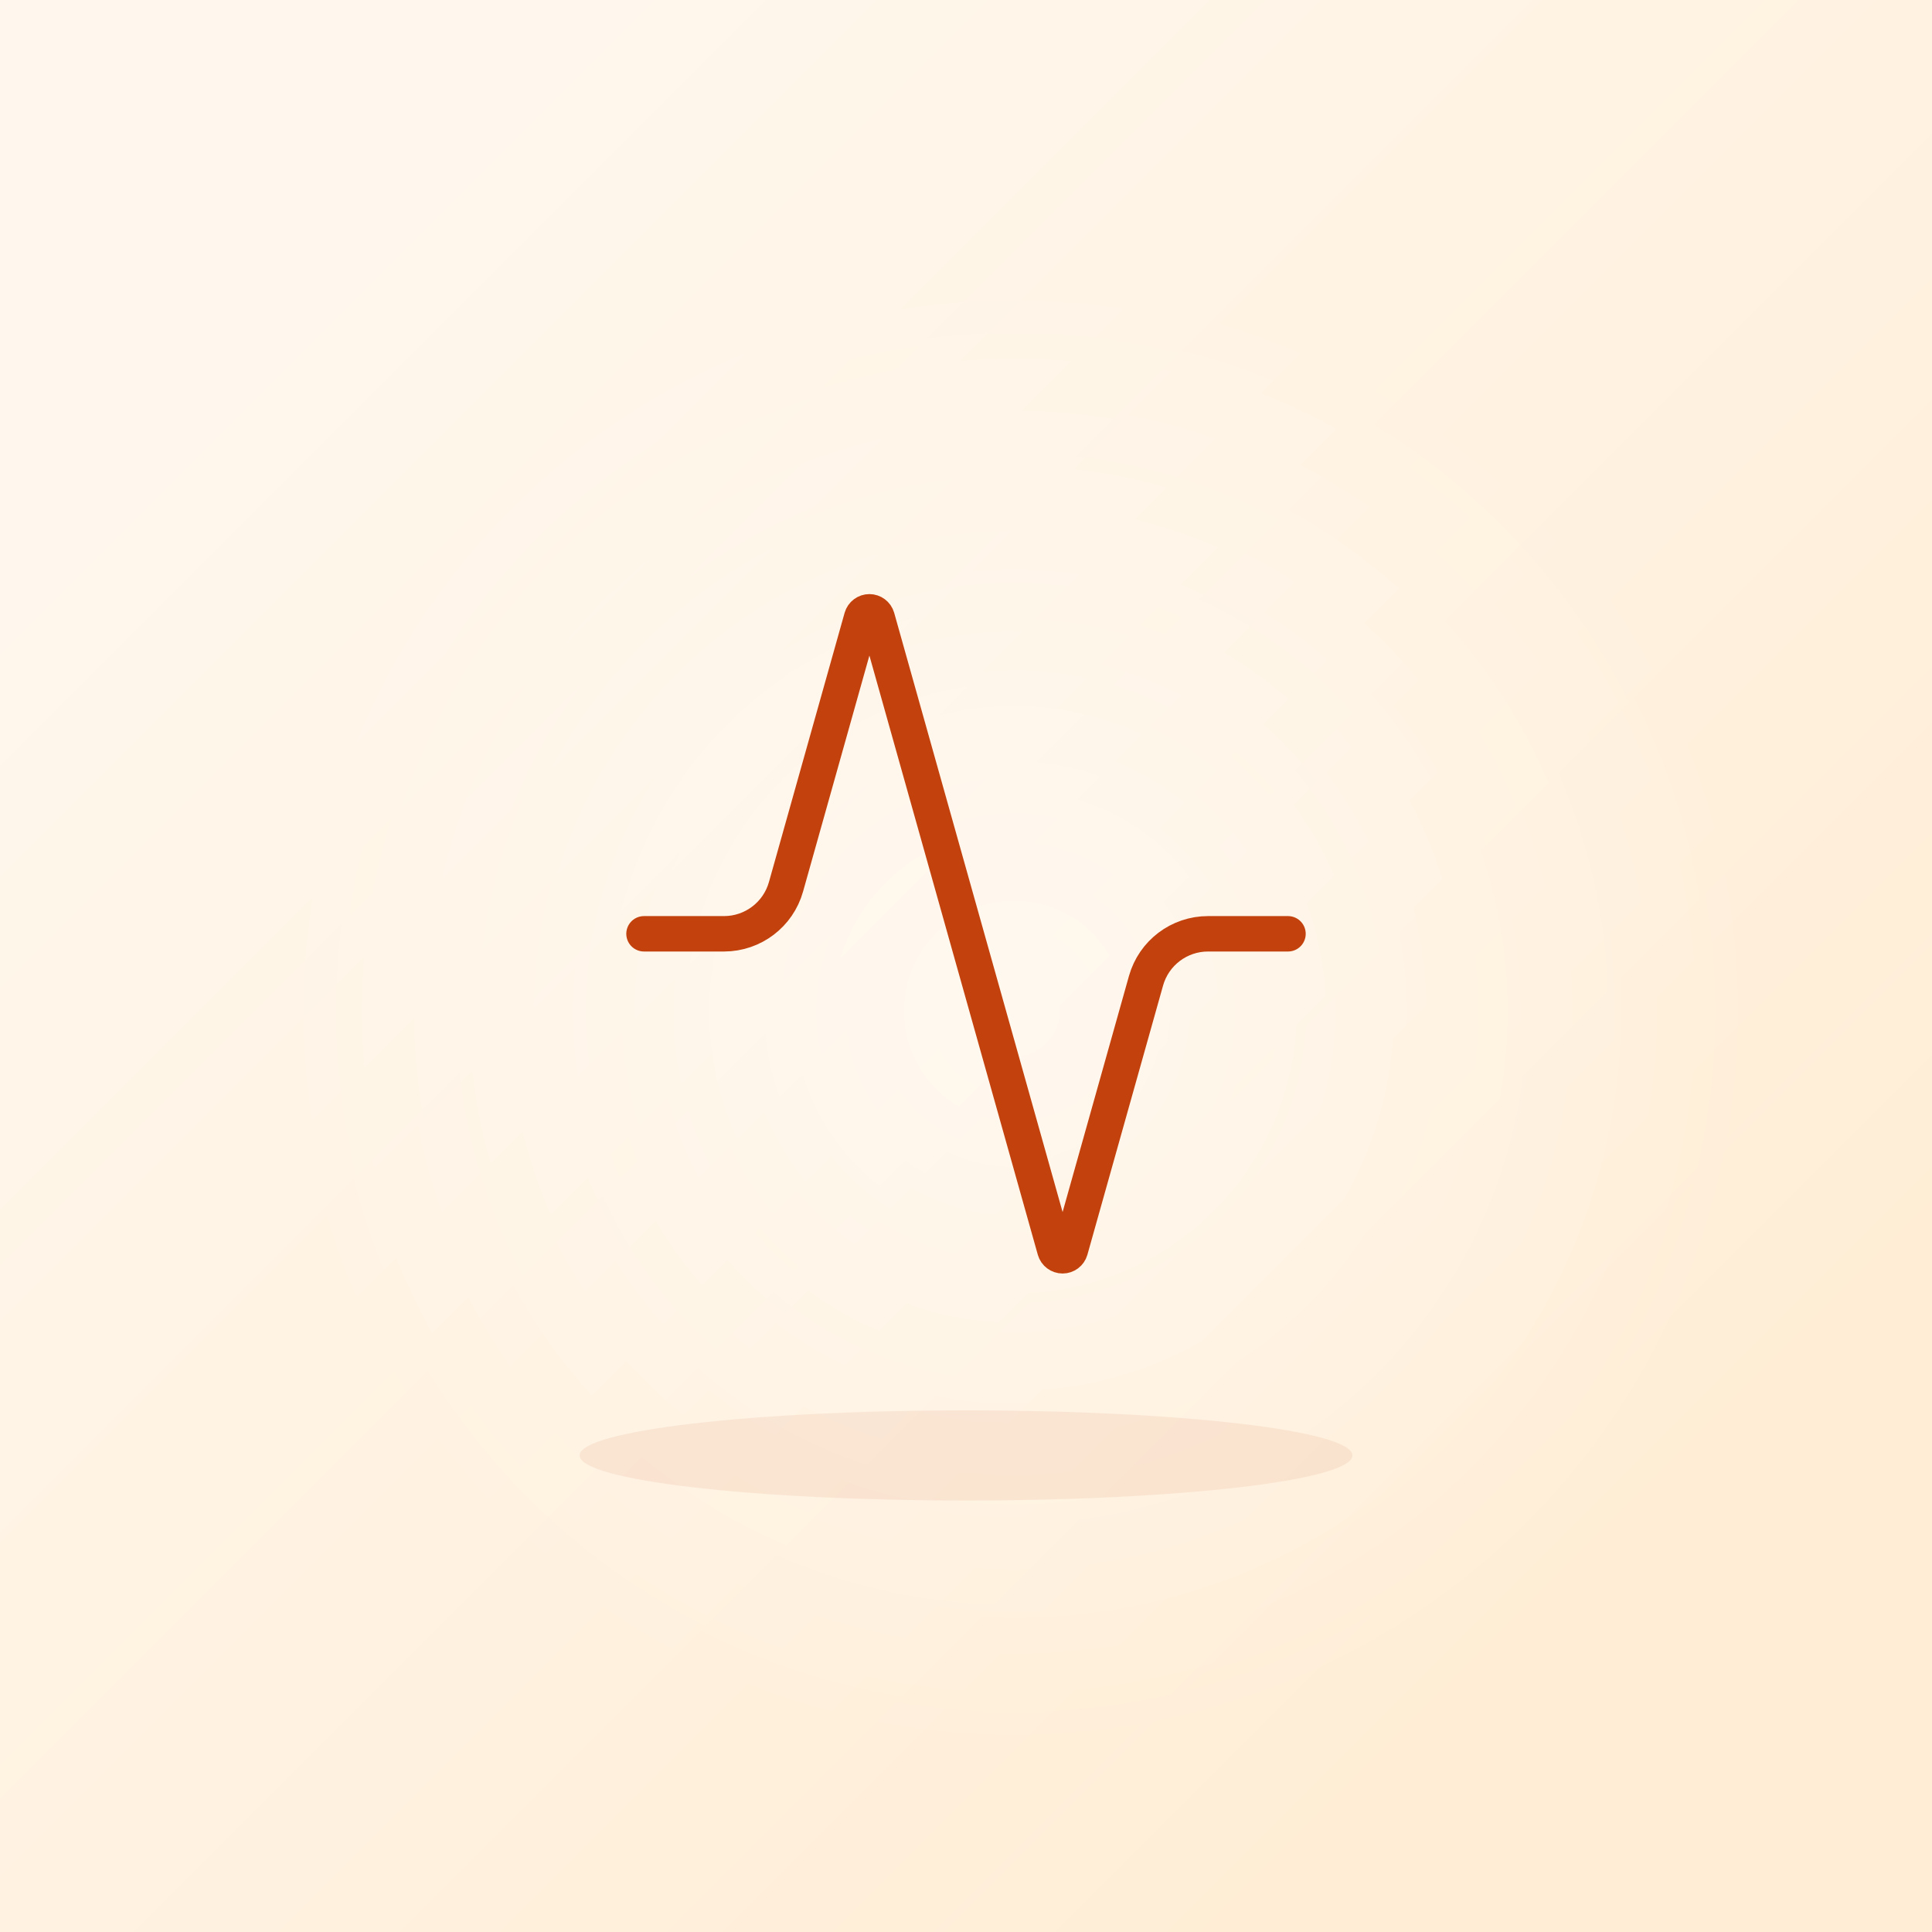
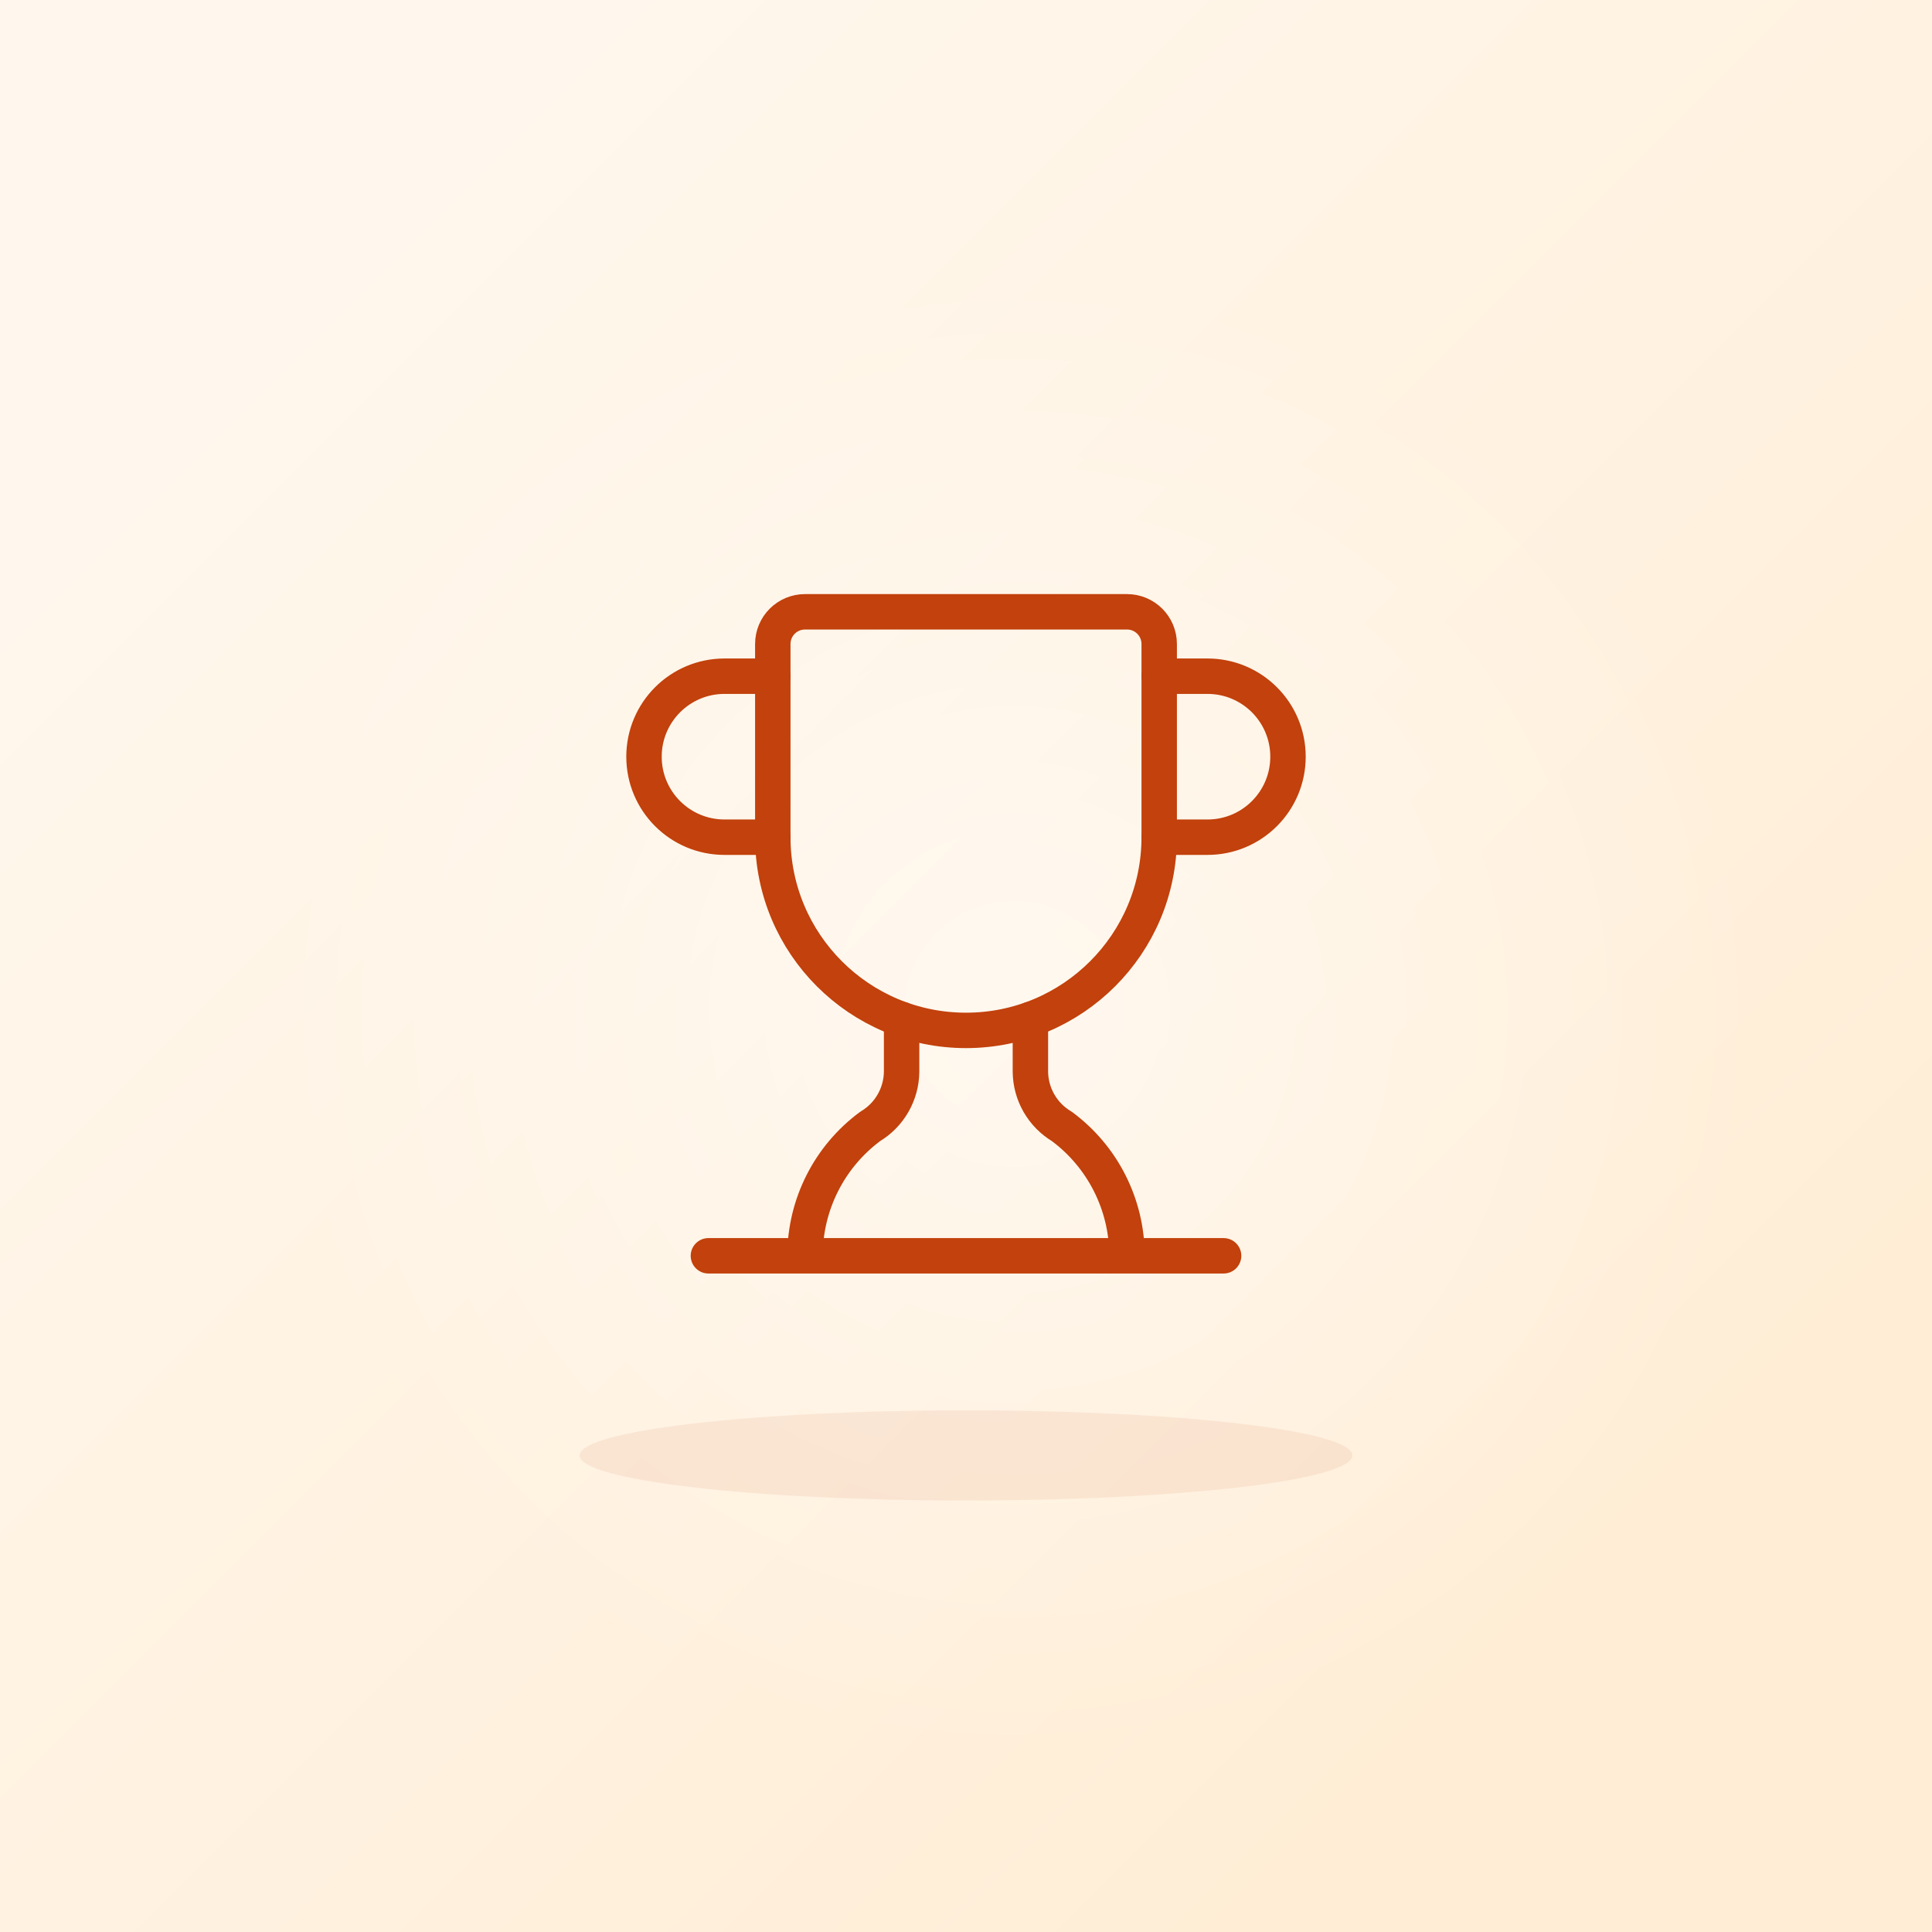
<svg xmlns="http://www.w3.org/2000/svg" width="600" height="600" viewBox="0 0 600 600">
  <defs>
    <linearGradient id="g" gradientTransform="rotate(45 .5 .5)">
      <stop offset="0" stop-color="#fff7ed" />
      <stop offset="1" stop-color="#ffedd5" />
    </linearGradient>
    <radialGradient id="glow">
      <stop offset="0" stop-color="#fff" stop-opacity=".9" />
      <stop offset="1" stop-color="#fff" stop-opacity="0" />
    </radialGradient>
  </defs>
  <rect width="600" height="600" fill="url(#g)" />
  <circle cx="315" cy="314" r="230" fill="url(#glow)" opacity=".55" />
  <ellipse cx="300" cy="452" rx="120" ry="14" fill="#c2410c" opacity=".08" />
  <g transform="translate(180 170) scale(10)" fill="none" stroke="#c2410c" stroke-width="1.1" stroke-linecap="round" stroke-linejoin="round">
-     <path d="M22 12h-2.48a2 2 0 0 0-1.93 1.46l-2.35 8.36a.25.25 0 0 1-.48 0L9.24 2.18a.25.25 0 0 0-.48 0l-2.35 8.36A2 2 0 0 1 4.49 12H2" />
+     <path d="M10 14.66v1.626a2 2 0 0 1-.976 1.696A5 5 0 0 0 7 21.978" />
+     <path d="M14 14.66v1.626a2 2 0 0 0 .976 1.696A5 5 0 0 1 17 21.978" />
+     <path d="M18 9h1.5a1 1 0 0 0 0-5H18" />
+     <path d="M4 22h16" />
+     <path d="M6 9a6 6 0 0 0 12 0V3a1 1 0 0 0-1-1H7a1 1 0 0 0-1 1z" />
+     <path d="M6 9H4.5a1 1 0 0 1 0-5H6" />
  </g>
</svg>
